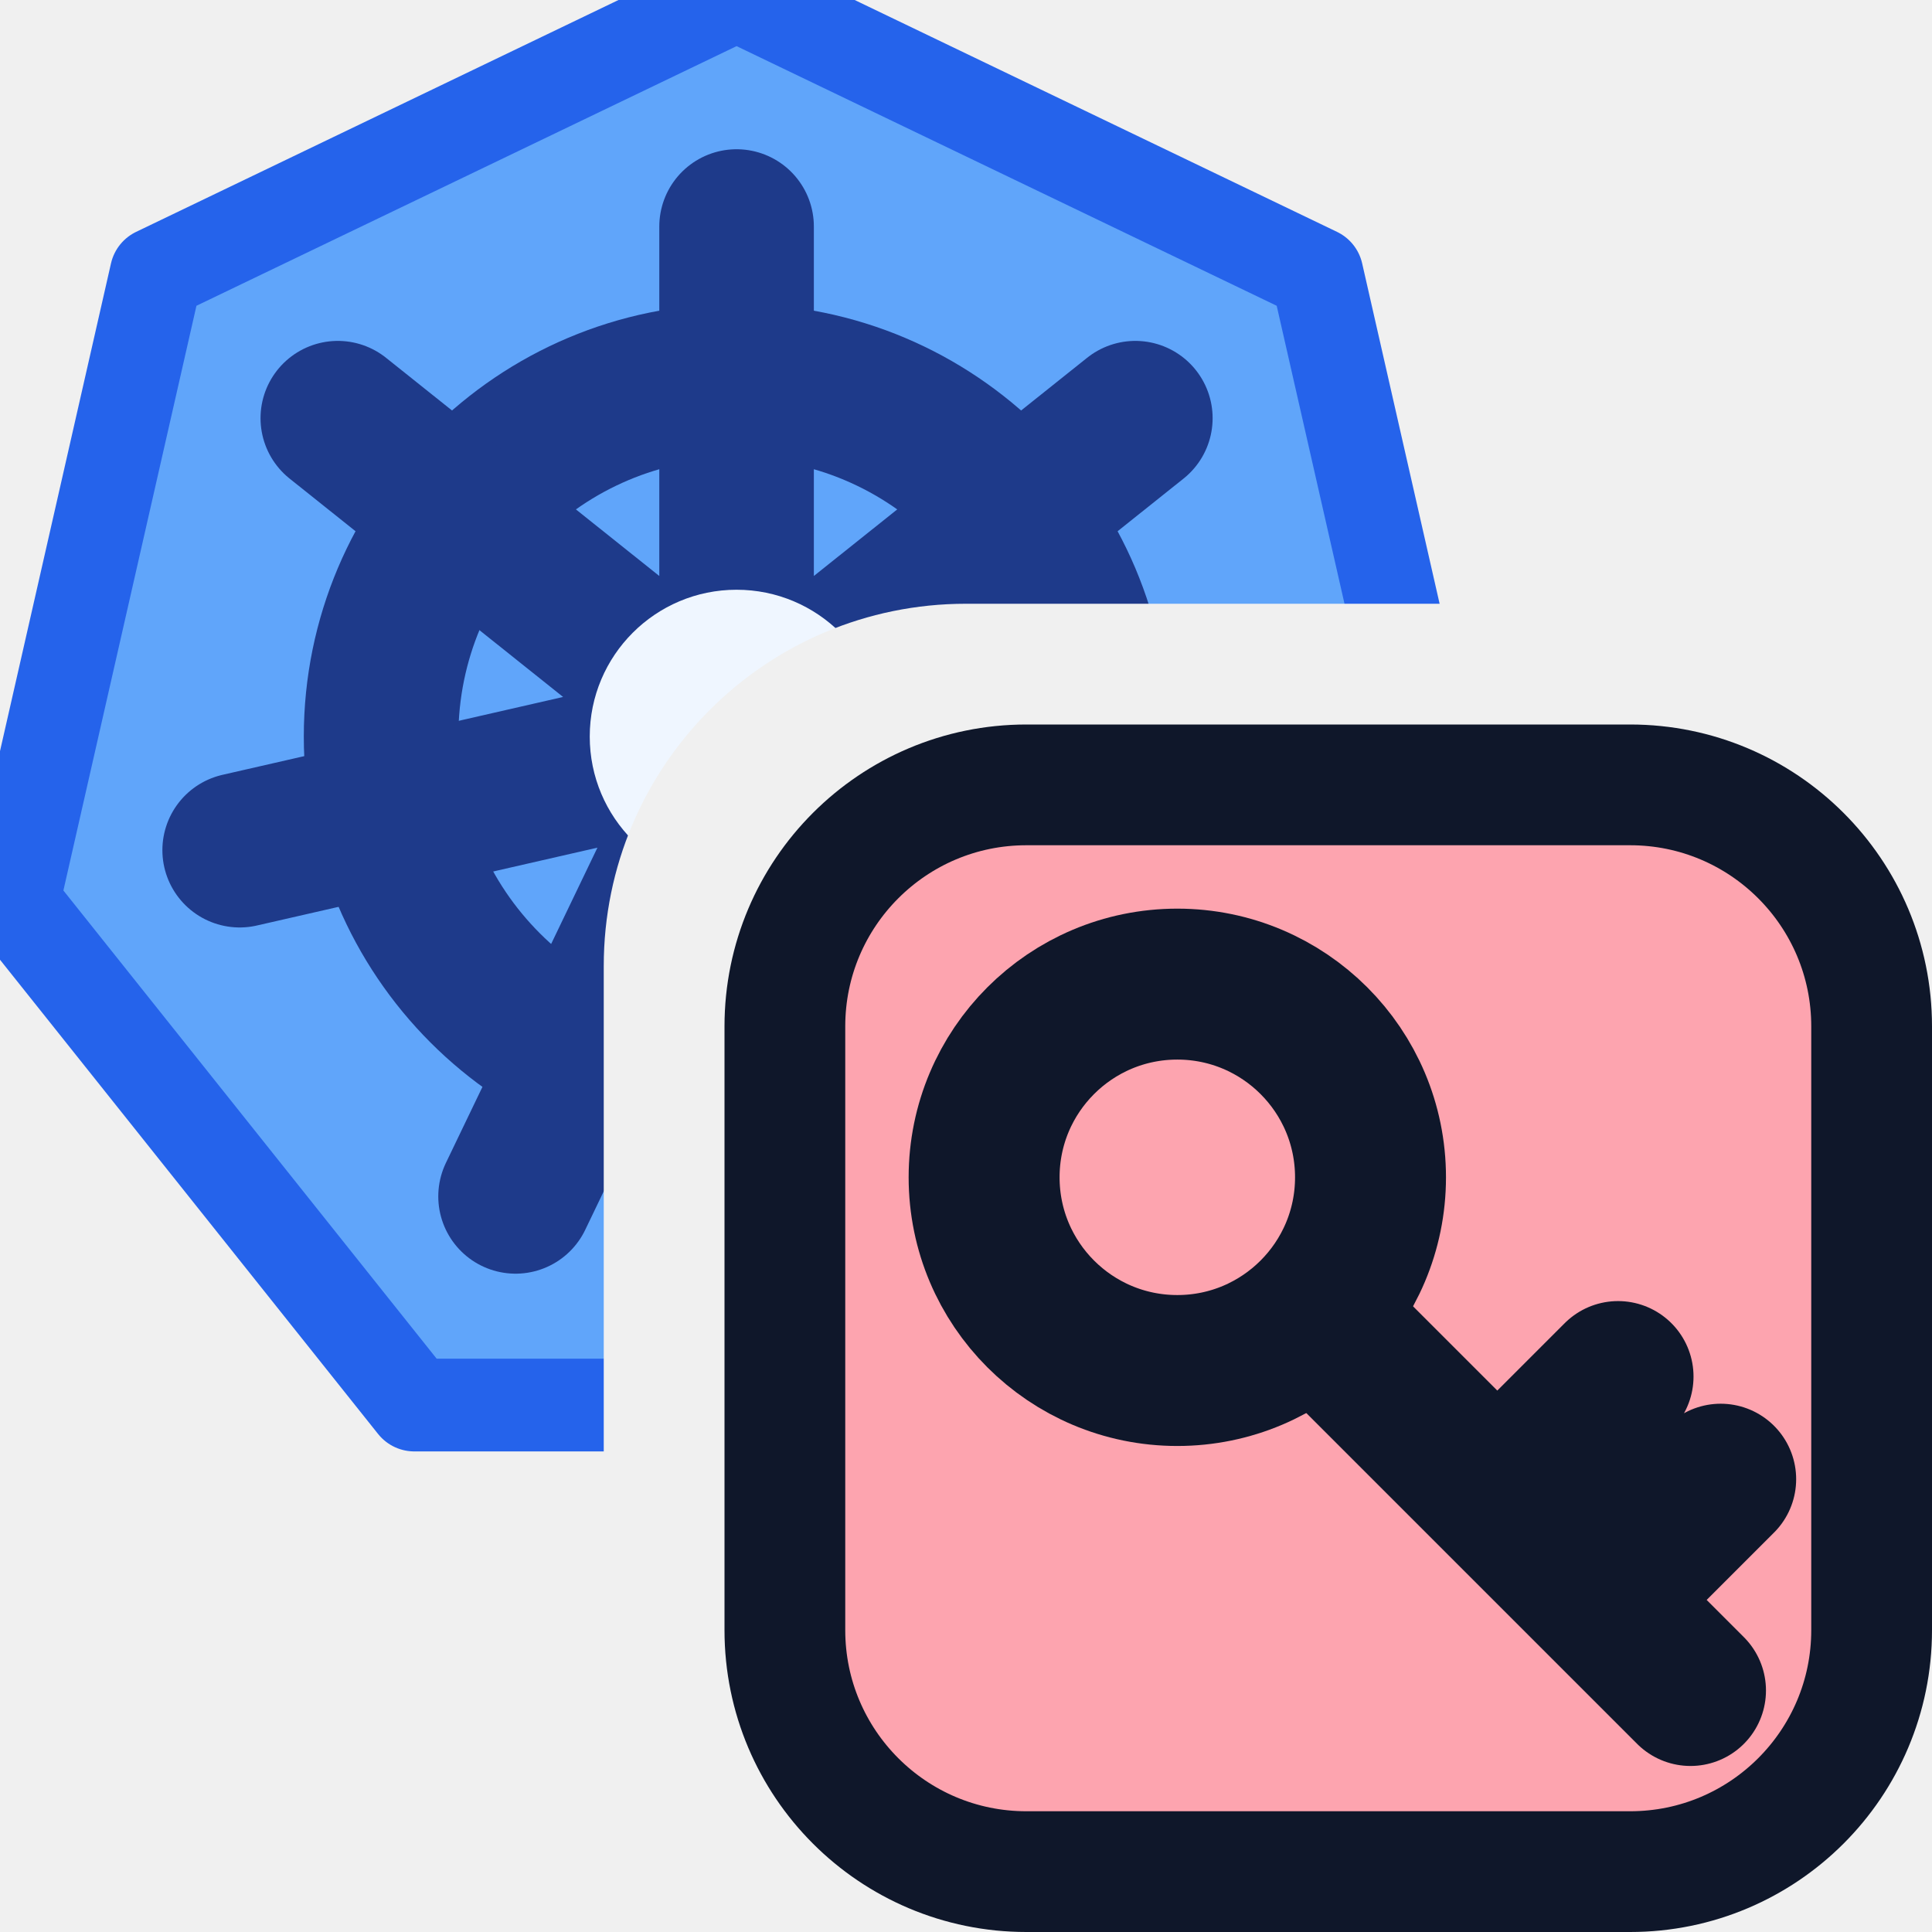
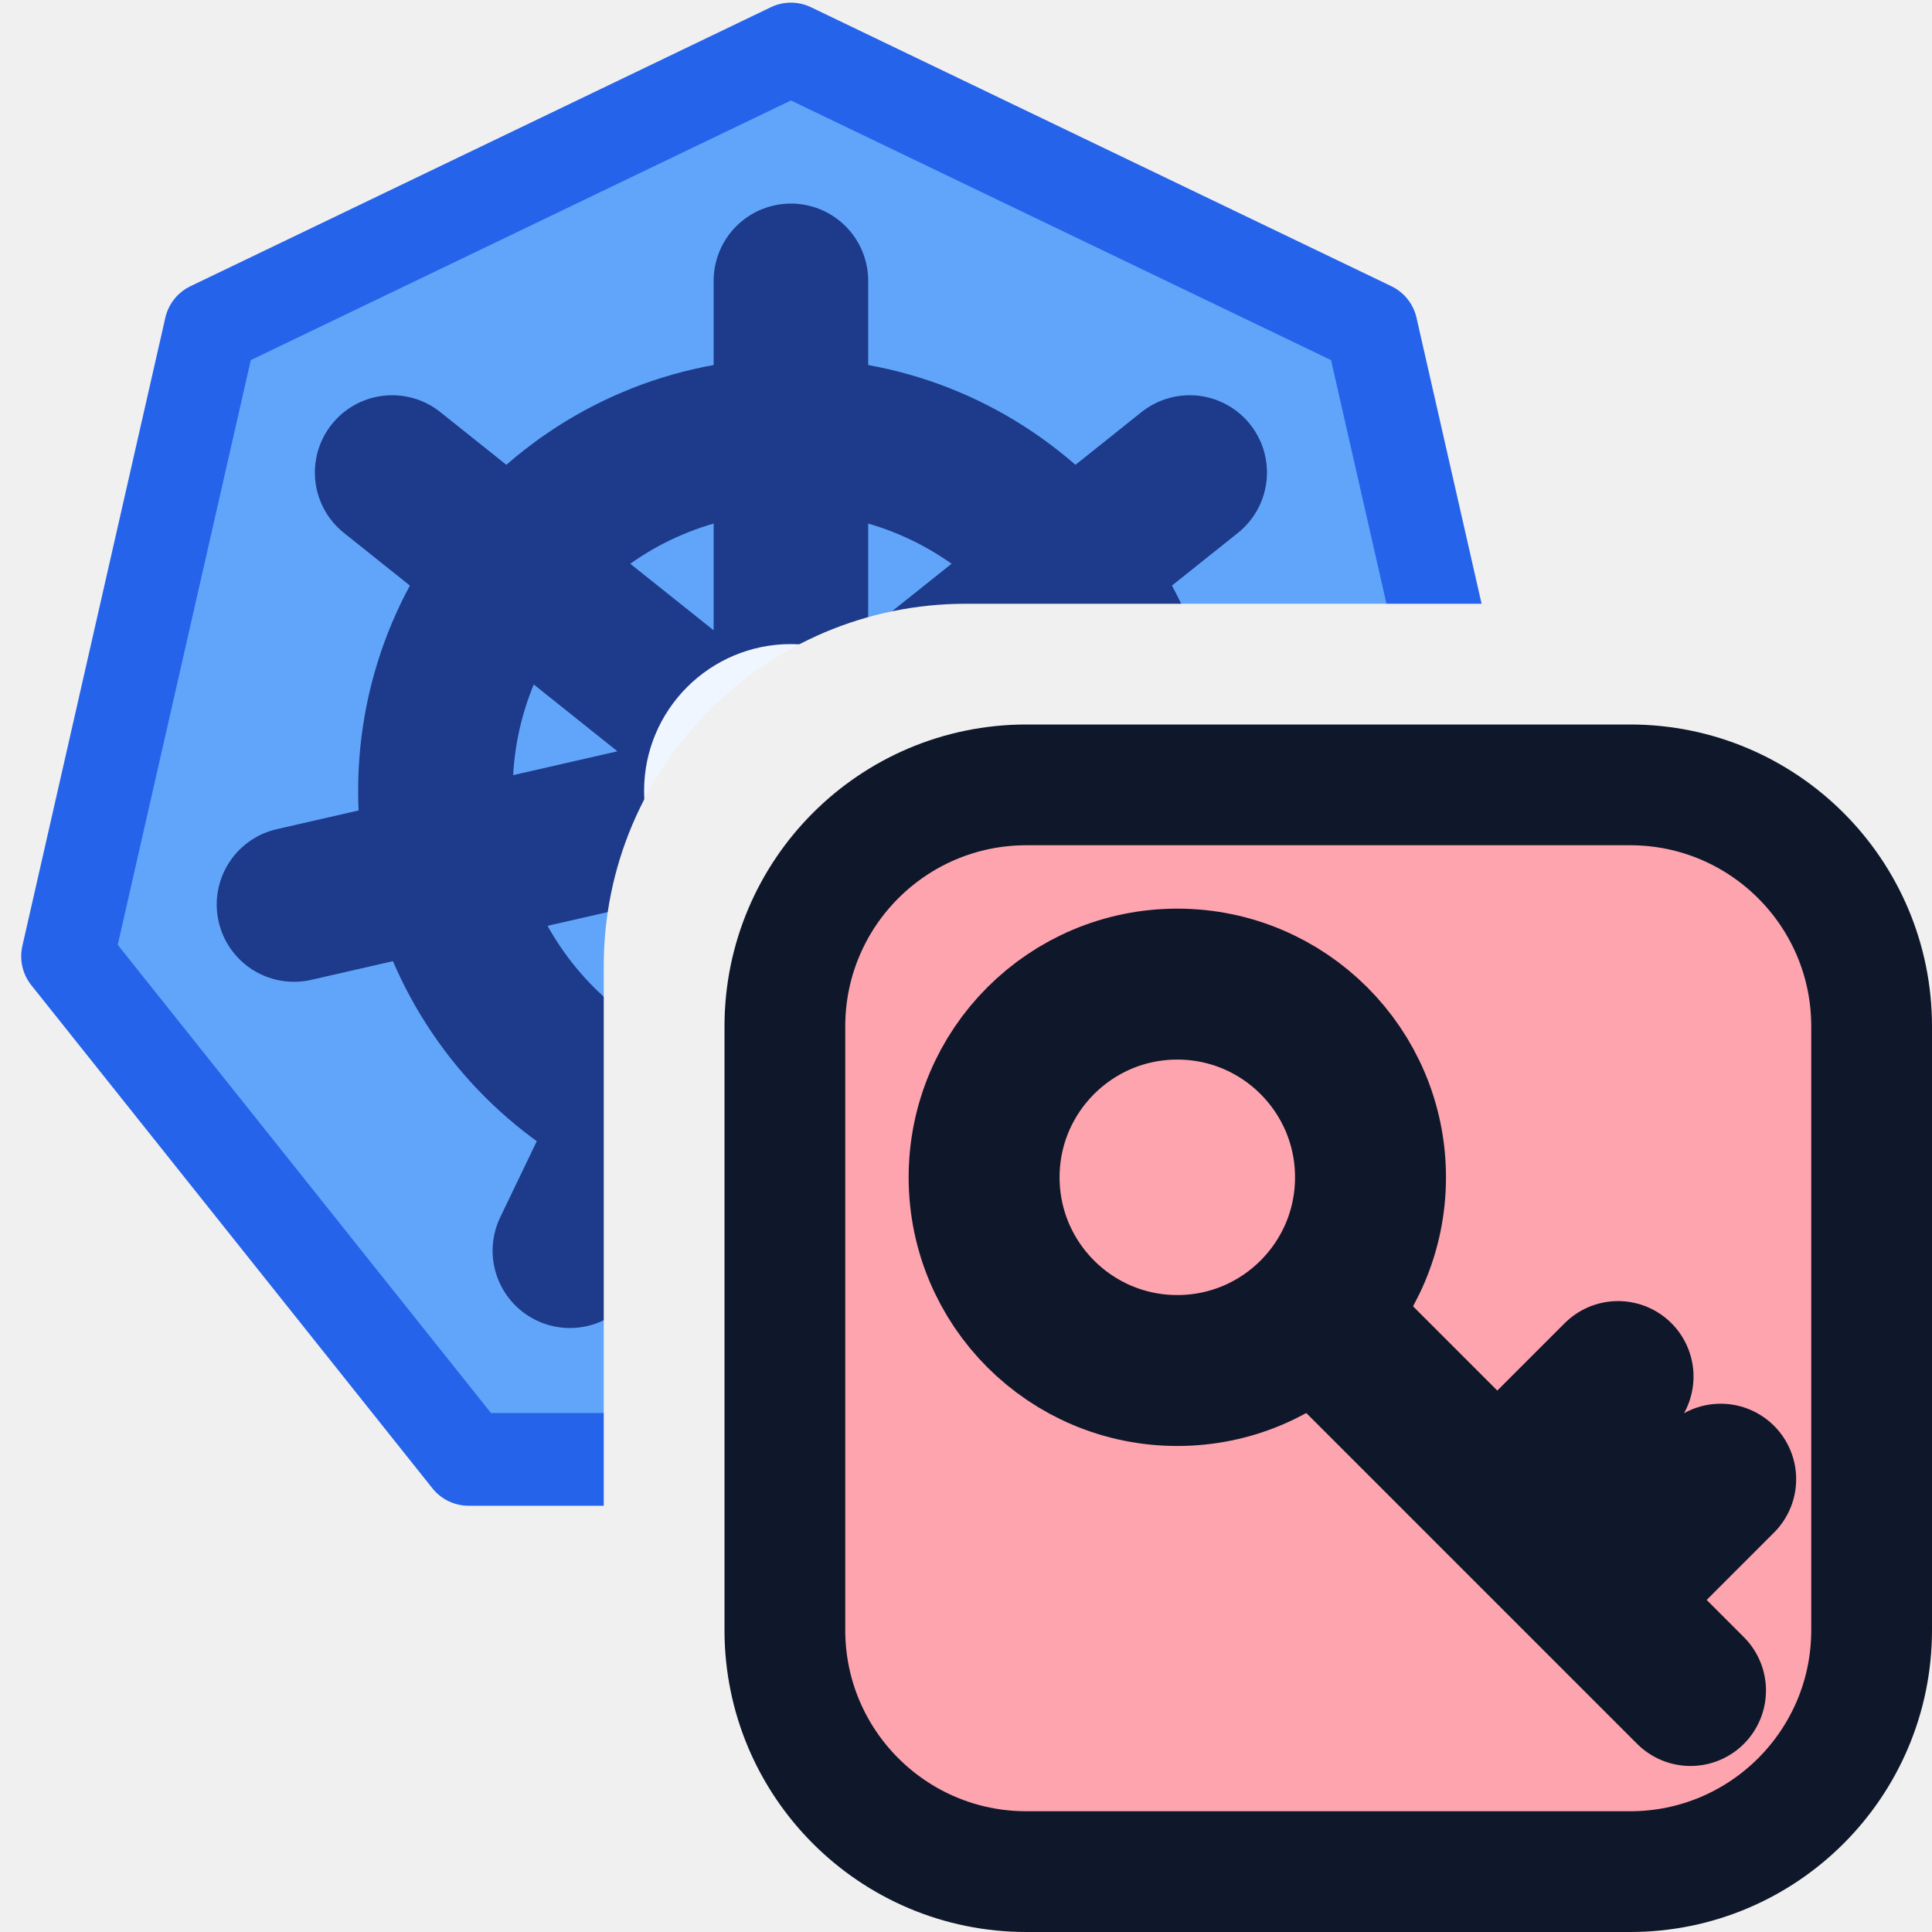
<svg xmlns="http://www.w3.org/2000/svg" width="16" height="16" viewBox="0 0 16 16" fill="none">
  <defs>
    <mask id="k8s-badge-cut">
      <rect width="16" height="16" fill="#fff" />
      <rect x="5" y="5" width="12" height="12" rx="3" fill="#000" />
    </mask>
  </defs>
  <g mask="url(#k8s-badge-cut)">
-     <g transform="translate(-1.58 -1.58) scale(0.64)">
+     <g transform="translate(-1.13 -1.13) scale(0.64)">
      <path d="M12.00 2.40 L19.51 6.01 L21.36 14.14 L16.17 20.65 L7.83 20.65 L2.64 14.14 L4.49 6.01Z" fill="#60A5FA" stroke="#2563EB" stroke-width="1.2" stroke-linejoin="round" />
      <circle cx="12" cy="12" r="4.6" stroke="#1E3A8A" stroke-width="2" />
      <path d="M12 12L12.00 5.40M12 12L17.16 7.88M12 12L18.43 13.47M12 12L14.86 17.95M12 12L9.14 17.95M12 12L5.57 13.47M12 12L6.84 7.88" stroke="#1E3A8A" stroke-width="2" stroke-linecap="round" />
      <circle cx="12" cy="12" r="1.9" fill="#EFF6FF" />
    </g>
  </g>
  <rect x="6.5" y="6.5" width="9" height="9" rx="2" fill="#FDA4AF" stroke="#0F172A" />
  <circle cx="9.75" cy="9.75" r="1.6" stroke="#0F172A" stroke-width="1.25" stroke-linecap="round" stroke-linejoin="round" />
  <path d="M10.9 10.9L14 14M12.4 12.4L13.4 11.4M13.25 13.25L14.25 12.25" stroke="#0F172A" stroke-width="1.25" stroke-linecap="round" stroke-linejoin="round" />
</svg>
